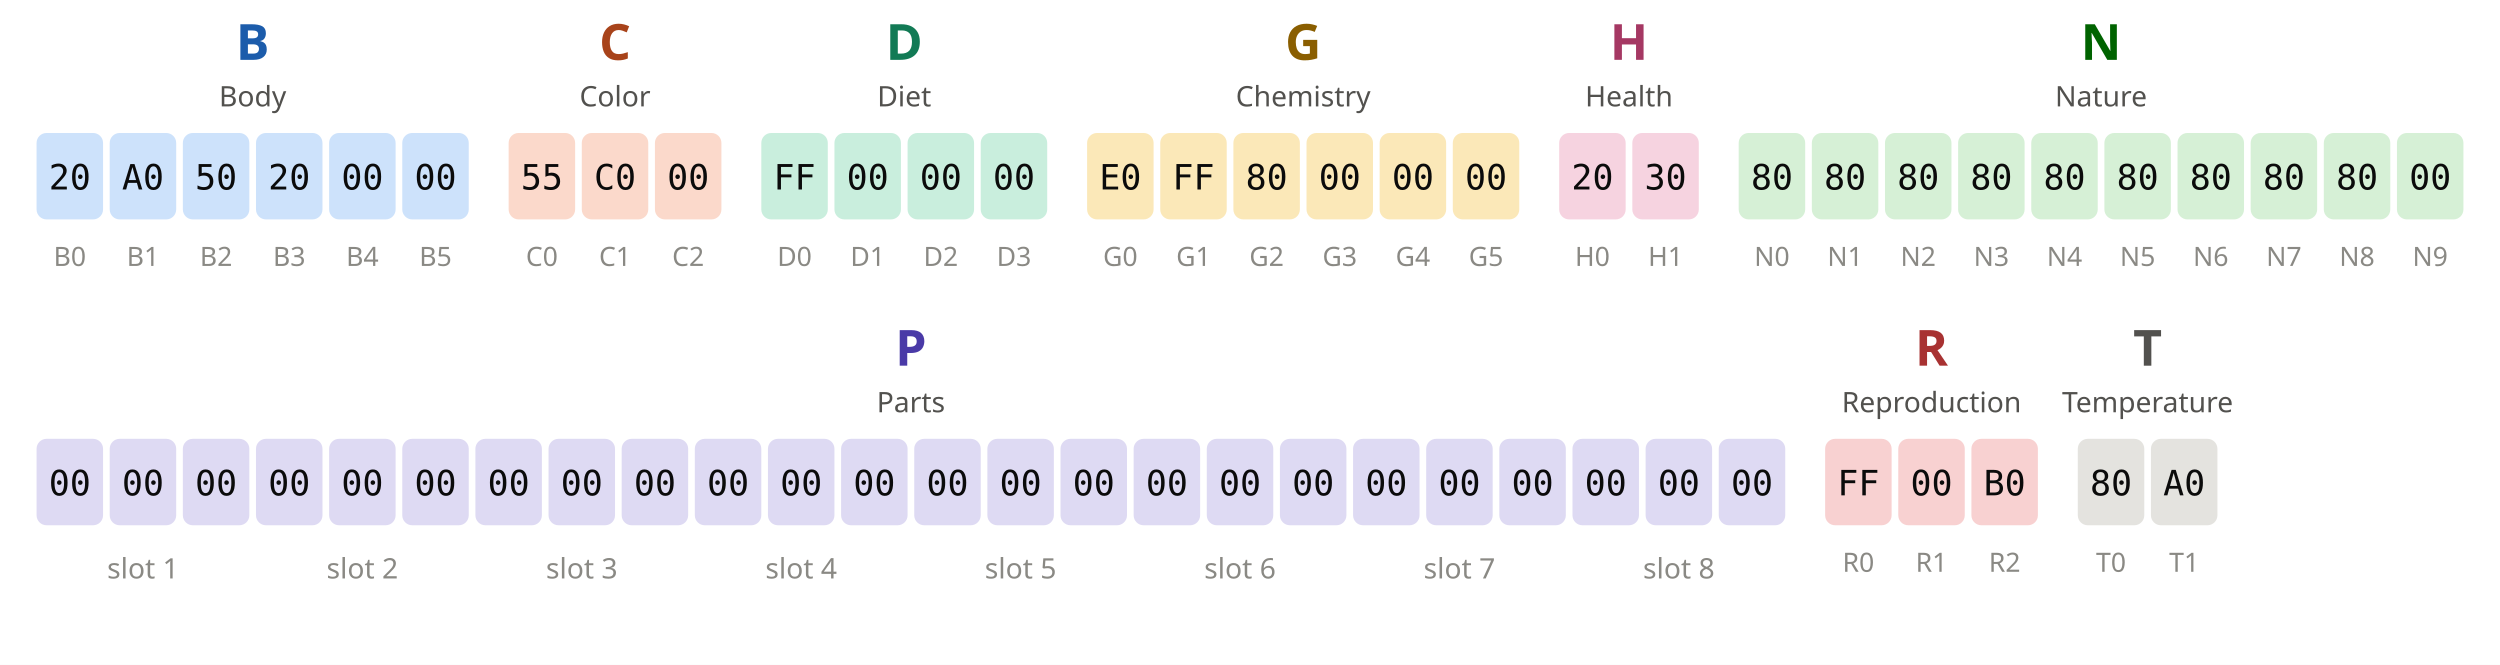
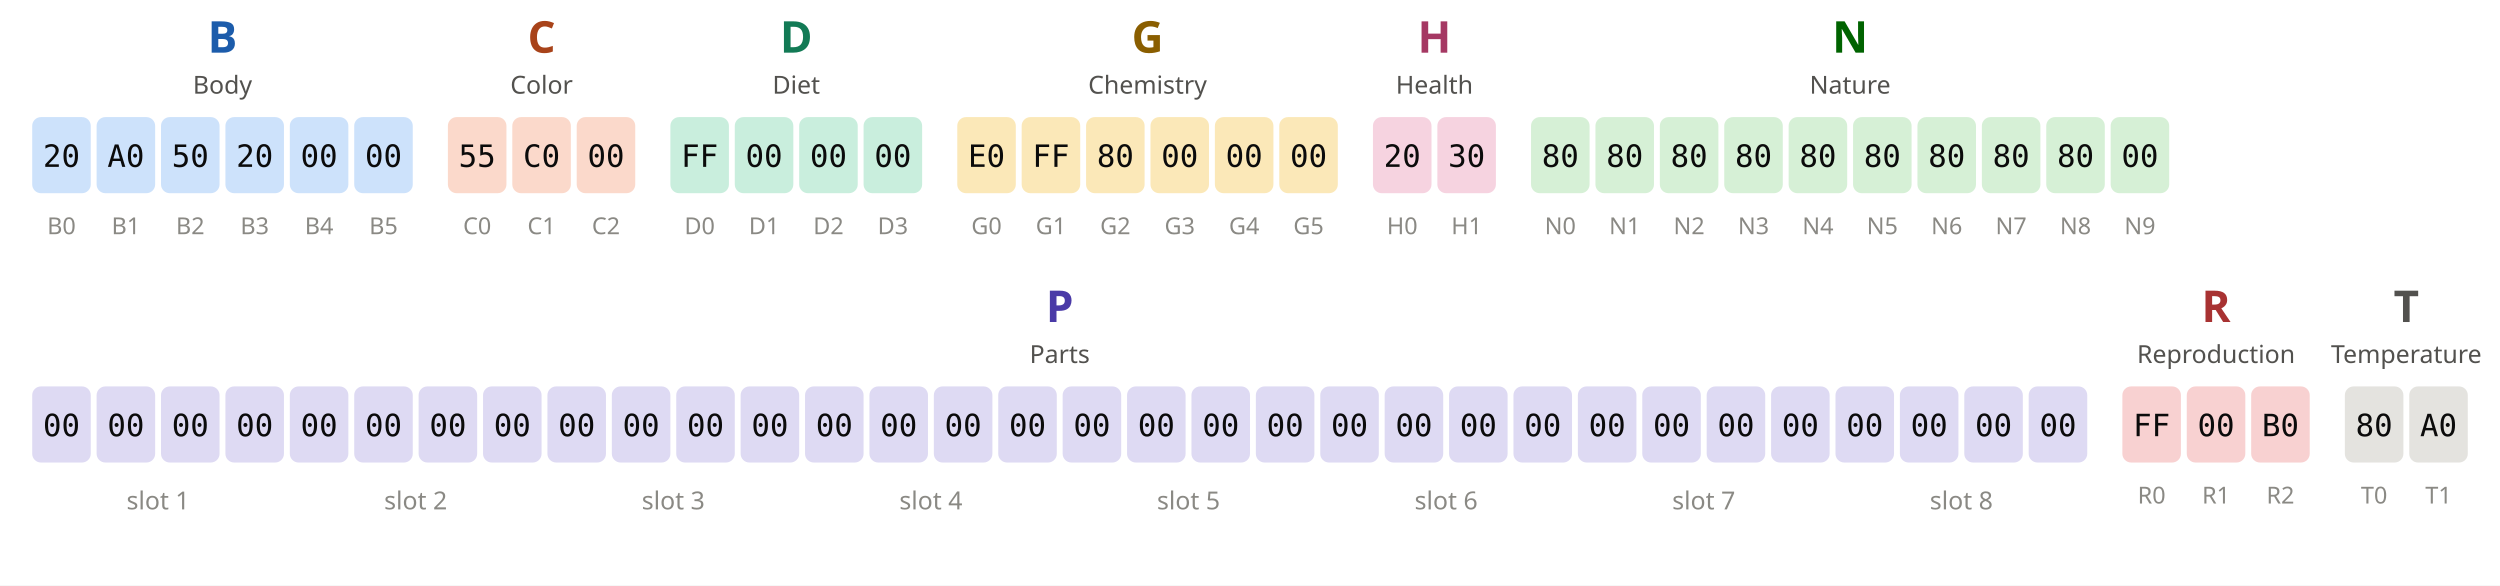
- <svg xmlns="http://www.w3.org/2000/svg" viewBox="0 0 752 200" width="752" height="200" font-family="Noto Sans, DejaVu Sans, Liberation Sans, sans-serif">
-   <rect width="752" height="200" fill="white" />
+ <svg xmlns="http://www.w3.org/2000/svg" viewBox="0 0 854 200" width="854" height="200" font-family="Noto Sans, DejaVu Sans, Liberation Sans, sans-serif">
+   <rect width="854" height="200" fill="white" />
  <text x="76.0" y="18" font-size="15" fill="#1c5cab" text-anchor="middle" font-weight="bold">B</text>
  <text x="76.0" y="32" font-size="8.5" fill="#52514e" text-anchor="middle" font-weight="normal">Body</text>
  <rect x="11" y="40" width="20" height="26" rx="3" fill="#cde2fb" />
  <text x="21.0" y="57" font-size="10.5" fill="#0b0b0b" text-anchor="middle" font-weight="normal" font-family="Ubuntu Mono, DejaVu Sans Mono, monospace">20</text>
  <text x="21.0" y="80" font-size="8" fill="#8a8984" text-anchor="middle" font-weight="normal">B0</text>
  <rect x="33" y="40" width="20" height="26" rx="3" fill="#cde2fb" />
  <text x="43.0" y="57" font-size="10.5" fill="#0b0b0b" text-anchor="middle" font-weight="normal" font-family="Ubuntu Mono, DejaVu Sans Mono, monospace">A0</text>
  <text x="43.0" y="80" font-size="8" fill="#8a8984" text-anchor="middle" font-weight="normal">B1</text>
  <rect x="55" y="40" width="20" height="26" rx="3" fill="#cde2fb" />
  <text x="65.0" y="57" font-size="10.5" fill="#0b0b0b" text-anchor="middle" font-weight="normal" font-family="Ubuntu Mono, DejaVu Sans Mono, monospace">50</text>
  <text x="65.0" y="80" font-size="8" fill="#8a8984" text-anchor="middle" font-weight="normal">B2</text>
  <rect x="77" y="40" width="20" height="26" rx="3" fill="#cde2fb" />
  <text x="87.0" y="57" font-size="10.5" fill="#0b0b0b" text-anchor="middle" font-weight="normal" font-family="Ubuntu Mono, DejaVu Sans Mono, monospace">20</text>
  <text x="87.0" y="80" font-size="8" fill="#8a8984" text-anchor="middle" font-weight="normal">B3</text>
  <rect x="99" y="40" width="20" height="26" rx="3" fill="#cde2fb" />
  <text x="109.0" y="57" font-size="10.5" fill="#0b0b0b" text-anchor="middle" font-weight="normal" font-family="Ubuntu Mono, DejaVu Sans Mono, monospace">00</text>
  <text x="109.0" y="80" font-size="8" fill="#8a8984" text-anchor="middle" font-weight="normal">B4</text>
  <rect x="121" y="40" width="20" height="26" rx="3" fill="#cde2fb" />
  <text x="131.0" y="57" font-size="10.5" fill="#0b0b0b" text-anchor="middle" font-weight="normal" font-family="Ubuntu Mono, DejaVu Sans Mono, monospace">00</text>
  <text x="131.0" y="80" font-size="8" fill="#8a8984" text-anchor="middle" font-weight="normal">B5</text>
  <text x="185.0" y="18" font-size="15" fill="#a8431a" text-anchor="middle" font-weight="bold">C</text>
  <text x="185.0" y="32" font-size="8.5" fill="#52514e" text-anchor="middle" font-weight="normal">Color</text>
  <rect x="153" y="40" width="20" height="26" rx="3" fill="#fbd9cb" />
  <text x="163.0" y="57" font-size="10.5" fill="#0b0b0b" text-anchor="middle" font-weight="normal" font-family="Ubuntu Mono, DejaVu Sans Mono, monospace">55</text>
  <text x="163.0" y="80" font-size="8" fill="#8a8984" text-anchor="middle" font-weight="normal">C0</text>
  <rect x="175" y="40" width="20" height="26" rx="3" fill="#fbd9cb" />
  <text x="185.0" y="57" font-size="10.5" fill="#0b0b0b" text-anchor="middle" font-weight="normal" font-family="Ubuntu Mono, DejaVu Sans Mono, monospace">C0</text>
  <text x="185.0" y="80" font-size="8" fill="#8a8984" text-anchor="middle" font-weight="normal">C1</text>
  <rect x="197" y="40" width="20" height="26" rx="3" fill="#fbd9cb" />
  <text x="207.0" y="57" font-size="10.5" fill="#0b0b0b" text-anchor="middle" font-weight="normal" font-family="Ubuntu Mono, DejaVu Sans Mono, monospace">00</text>
  <text x="207.0" y="80" font-size="8" fill="#8a8984" text-anchor="middle" font-weight="normal">C2</text>
  <text x="272.0" y="18" font-size="15" fill="#127a55" text-anchor="middle" font-weight="bold">D</text>
  <text x="272.0" y="32" font-size="8.5" fill="#52514e" text-anchor="middle" font-weight="normal">Diet</text>
  <rect x="229" y="40" width="20" height="26" rx="3" fill="#c9eedd" />
  <text x="239.0" y="57" font-size="10.5" fill="#0b0b0b" text-anchor="middle" font-weight="normal" font-family="Ubuntu Mono, DejaVu Sans Mono, monospace">FF</text>
  <text x="239.0" y="80" font-size="8" fill="#8a8984" text-anchor="middle" font-weight="normal">D0</text>
  <rect x="251" y="40" width="20" height="26" rx="3" fill="#c9eedd" />
  <text x="261.0" y="57" font-size="10.5" fill="#0b0b0b" text-anchor="middle" font-weight="normal" font-family="Ubuntu Mono, DejaVu Sans Mono, monospace">00</text>
  <text x="261.0" y="80" font-size="8" fill="#8a8984" text-anchor="middle" font-weight="normal">D1</text>
  <rect x="273" y="40" width="20" height="26" rx="3" fill="#c9eedd" />
  <text x="283.0" y="57" font-size="10.5" fill="#0b0b0b" text-anchor="middle" font-weight="normal" font-family="Ubuntu Mono, DejaVu Sans Mono, monospace">00</text>
  <text x="283.0" y="80" font-size="8" fill="#8a8984" text-anchor="middle" font-weight="normal">D2</text>
  <rect x="295" y="40" width="20" height="26" rx="3" fill="#c9eedd" />
  <text x="305.0" y="57" font-size="10.5" fill="#0b0b0b" text-anchor="middle" font-weight="normal" font-family="Ubuntu Mono, DejaVu Sans Mono, monospace">00</text>
  <text x="305.0" y="80" font-size="8" fill="#8a8984" text-anchor="middle" font-weight="normal">D3</text>
  <text x="392.0" y="18" font-size="15" fill="#8a5e00" text-anchor="middle" font-weight="bold">G</text>
  <text x="392.0" y="32" font-size="8.5" fill="#52514e" text-anchor="middle" font-weight="normal">Chemistry</text>
  <rect x="327" y="40" width="20" height="26" rx="3" fill="#fbe8b8" />
  <text x="337.0" y="57" font-size="10.5" fill="#0b0b0b" text-anchor="middle" font-weight="normal" font-family="Ubuntu Mono, DejaVu Sans Mono, monospace">E0</text>
  <text x="337.0" y="80" font-size="8" fill="#8a8984" text-anchor="middle" font-weight="normal">G0</text>
  <rect x="349" y="40" width="20" height="26" rx="3" fill="#fbe8b8" />
  <text x="359.0" y="57" font-size="10.5" fill="#0b0b0b" text-anchor="middle" font-weight="normal" font-family="Ubuntu Mono, DejaVu Sans Mono, monospace">FF</text>
  <text x="359.0" y="80" font-size="8" fill="#8a8984" text-anchor="middle" font-weight="normal">G1</text>
  <rect x="371" y="40" width="20" height="26" rx="3" fill="#fbe8b8" />
  <text x="381.0" y="57" font-size="10.5" fill="#0b0b0b" text-anchor="middle" font-weight="normal" font-family="Ubuntu Mono, DejaVu Sans Mono, monospace">80</text>
  <text x="381.0" y="80" font-size="8" fill="#8a8984" text-anchor="middle" font-weight="normal">G2</text>
  <rect x="393" y="40" width="20" height="26" rx="3" fill="#fbe8b8" />
  <text x="403.0" y="57" font-size="10.5" fill="#0b0b0b" text-anchor="middle" font-weight="normal" font-family="Ubuntu Mono, DejaVu Sans Mono, monospace">00</text>
  <text x="403.0" y="80" font-size="8" fill="#8a8984" text-anchor="middle" font-weight="normal">G3</text>
  <rect x="415" y="40" width="20" height="26" rx="3" fill="#fbe8b8" />
  <text x="425.0" y="57" font-size="10.5" fill="#0b0b0b" text-anchor="middle" font-weight="normal" font-family="Ubuntu Mono, DejaVu Sans Mono, monospace">00</text>
  <text x="425.0" y="80" font-size="8" fill="#8a8984" text-anchor="middle" font-weight="normal">G4</text>
  <rect x="437" y="40" width="20" height="26" rx="3" fill="#fbe8b8" />
  <text x="447.0" y="57" font-size="10.5" fill="#0b0b0b" text-anchor="middle" font-weight="normal" font-family="Ubuntu Mono, DejaVu Sans Mono, monospace">00</text>
  <text x="447.0" y="80" font-size="8" fill="#8a8984" text-anchor="middle" font-weight="normal">G5</text>
  <text x="490.0" y="18" font-size="15" fill="#a53863" text-anchor="middle" font-weight="bold">H</text>
  <text x="490.0" y="32" font-size="8.5" fill="#52514e" text-anchor="middle" font-weight="normal">Health</text>
  <rect x="469" y="40" width="20" height="26" rx="3" fill="#f6d3e0" />
  <text x="479.0" y="57" font-size="10.5" fill="#0b0b0b" text-anchor="middle" font-weight="normal" font-family="Ubuntu Mono, DejaVu Sans Mono, monospace">20</text>
  <text x="479.0" y="80" font-size="8" fill="#8a8984" text-anchor="middle" font-weight="normal">H0</text>
  <rect x="491" y="40" width="20" height="26" rx="3" fill="#f6d3e0" />
  <text x="501.0" y="57" font-size="10.5" fill="#0b0b0b" text-anchor="middle" font-weight="normal" font-family="Ubuntu Mono, DejaVu Sans Mono, monospace">30</text>
  <text x="501.0" y="80" font-size="8" fill="#8a8984" text-anchor="middle" font-weight="normal">H1</text>
  <text x="632.0" y="18" font-size="15" fill="#006300" text-anchor="middle" font-weight="bold">N</text>
  <text x="632.0" y="32" font-size="8.5" fill="#52514e" text-anchor="middle" font-weight="normal">Nature</text>
  <rect x="523" y="40" width="20" height="26" rx="3" fill="#d6f0d6" />
  <text x="533.0" y="57" font-size="10.5" fill="#0b0b0b" text-anchor="middle" font-weight="normal" font-family="Ubuntu Mono, DejaVu Sans Mono, monospace">80</text>
  <text x="533.0" y="80" font-size="8" fill="#8a8984" text-anchor="middle" font-weight="normal">N0</text>
  <rect x="545" y="40" width="20" height="26" rx="3" fill="#d6f0d6" />
  <text x="555.0" y="57" font-size="10.5" fill="#0b0b0b" text-anchor="middle" font-weight="normal" font-family="Ubuntu Mono, DejaVu Sans Mono, monospace">80</text>
  <text x="555.0" y="80" font-size="8" fill="#8a8984" text-anchor="middle" font-weight="normal">N1</text>
  <rect x="567" y="40" width="20" height="26" rx="3" fill="#d6f0d6" />
  <text x="577.0" y="57" font-size="10.5" fill="#0b0b0b" text-anchor="middle" font-weight="normal" font-family="Ubuntu Mono, DejaVu Sans Mono, monospace">80</text>
  <text x="577.0" y="80" font-size="8" fill="#8a8984" text-anchor="middle" font-weight="normal">N2</text>
  <rect x="589" y="40" width="20" height="26" rx="3" fill="#d6f0d6" />
  <text x="599.0" y="57" font-size="10.5" fill="#0b0b0b" text-anchor="middle" font-weight="normal" font-family="Ubuntu Mono, DejaVu Sans Mono, monospace">80</text>
  <text x="599.0" y="80" font-size="8" fill="#8a8984" text-anchor="middle" font-weight="normal">N3</text>
  <rect x="611" y="40" width="20" height="26" rx="3" fill="#d6f0d6" />
  <text x="621.0" y="57" font-size="10.5" fill="#0b0b0b" text-anchor="middle" font-weight="normal" font-family="Ubuntu Mono, DejaVu Sans Mono, monospace">80</text>
  <text x="621.0" y="80" font-size="8" fill="#8a8984" text-anchor="middle" font-weight="normal">N4</text>
  <rect x="633" y="40" width="20" height="26" rx="3" fill="#d6f0d6" />
  <text x="643.0" y="57" font-size="10.5" fill="#0b0b0b" text-anchor="middle" font-weight="normal" font-family="Ubuntu Mono, DejaVu Sans Mono, monospace">80</text>
  <text x="643.0" y="80" font-size="8" fill="#8a8984" text-anchor="middle" font-weight="normal">N5</text>
  <rect x="655" y="40" width="20" height="26" rx="3" fill="#d6f0d6" />
  <text x="665.0" y="57" font-size="10.5" fill="#0b0b0b" text-anchor="middle" font-weight="normal" font-family="Ubuntu Mono, DejaVu Sans Mono, monospace">80</text>
  <text x="665.0" y="80" font-size="8" fill="#8a8984" text-anchor="middle" font-weight="normal">N6</text>
  <rect x="677" y="40" width="20" height="26" rx="3" fill="#d6f0d6" />
  <text x="687.0" y="57" font-size="10.5" fill="#0b0b0b" text-anchor="middle" font-weight="normal" font-family="Ubuntu Mono, DejaVu Sans Mono, monospace">80</text>
  <text x="687.0" y="80" font-size="8" fill="#8a8984" text-anchor="middle" font-weight="normal">N7</text>
  <rect x="699" y="40" width="20" height="26" rx="3" fill="#d6f0d6" />
  <text x="709.0" y="57" font-size="10.5" fill="#0b0b0b" text-anchor="middle" font-weight="normal" font-family="Ubuntu Mono, DejaVu Sans Mono, monospace">80</text>
  <text x="709.0" y="80" font-size="8" fill="#8a8984" text-anchor="middle" font-weight="normal">N8</text>
  <rect x="721" y="40" width="20" height="26" rx="3" fill="#d6f0d6" />
  <text x="731.0" y="57" font-size="10.5" fill="#0b0b0b" text-anchor="middle" font-weight="normal" font-family="Ubuntu Mono, DejaVu Sans Mono, monospace">00</text>
  <text x="731.0" y="80" font-size="8" fill="#8a8984" text-anchor="middle" font-weight="normal">N9</text>
-   <text x="274.0" y="110" font-size="15" fill="#4a3aa7" text-anchor="middle" font-weight="bold">P</text>
-   <text x="274.0" y="124" font-size="8.5" fill="#52514e" text-anchor="middle" font-weight="normal">Parts</text>
+   <text x="362.0" y="110" font-size="15" fill="#4a3aa7" text-anchor="middle" font-weight="bold">P</text>
+   <text x="362.0" y="124" font-size="8.5" fill="#52514e" text-anchor="middle" font-weight="normal">Parts</text>
  <rect x="11" y="132" width="20" height="26" rx="3" fill="#dedaf3" />
  <text x="21.0" y="149" font-size="10.5" fill="#0b0b0b" text-anchor="middle" font-weight="normal" font-family="Ubuntu Mono, DejaVu Sans Mono, monospace">00</text>
-   <text x="43.0" y="174" font-size="8.5" fill="#8a8984" text-anchor="middle" font-weight="normal">slot 1</text>
+   <text x="54" y="174" font-size="8.5" fill="#8a8984" text-anchor="middle" font-weight="normal">slot 1</text>
  <rect x="33" y="132" width="20" height="26" rx="3" fill="#dedaf3" />
  <text x="43.0" y="149" font-size="10.5" fill="#0b0b0b" text-anchor="middle" font-weight="normal" font-family="Ubuntu Mono, DejaVu Sans Mono, monospace">00</text>
  <rect x="55" y="132" width="20" height="26" rx="3" fill="#dedaf3" />
  <text x="65.0" y="149" font-size="10.5" fill="#0b0b0b" text-anchor="middle" font-weight="normal" font-family="Ubuntu Mono, DejaVu Sans Mono, monospace">00</text>
  <rect x="77" y="132" width="20" height="26" rx="3" fill="#dedaf3" />
  <text x="87.0" y="149" font-size="10.5" fill="#0b0b0b" text-anchor="middle" font-weight="normal" font-family="Ubuntu Mono, DejaVu Sans Mono, monospace">00</text>
-   <text x="109.0" y="174" font-size="8.5" fill="#8a8984" text-anchor="middle" font-weight="normal">slot 2</text>
  <rect x="99" y="132" width="20" height="26" rx="3" fill="#dedaf3" />
  <text x="109.0" y="149" font-size="10.5" fill="#0b0b0b" text-anchor="middle" font-weight="normal" font-family="Ubuntu Mono, DejaVu Sans Mono, monospace">00</text>
+   <text x="142" y="174" font-size="8.5" fill="#8a8984" text-anchor="middle" font-weight="normal">slot 2</text>
  <rect x="121" y="132" width="20" height="26" rx="3" fill="#dedaf3" />
  <text x="131.0" y="149" font-size="10.5" fill="#0b0b0b" text-anchor="middle" font-weight="normal" font-family="Ubuntu Mono, DejaVu Sans Mono, monospace">00</text>
  <rect x="143" y="132" width="20" height="26" rx="3" fill="#dedaf3" />
  <text x="153.0" y="149" font-size="10.5" fill="#0b0b0b" text-anchor="middle" font-weight="normal" font-family="Ubuntu Mono, DejaVu Sans Mono, monospace">00</text>
-   <text x="175.0" y="174" font-size="8.5" fill="#8a8984" text-anchor="middle" font-weight="normal">slot 3</text>
  <rect x="165" y="132" width="20" height="26" rx="3" fill="#dedaf3" />
  <text x="175.0" y="149" font-size="10.5" fill="#0b0b0b" text-anchor="middle" font-weight="normal" font-family="Ubuntu Mono, DejaVu Sans Mono, monospace">00</text>
  <rect x="187" y="132" width="20" height="26" rx="3" fill="#dedaf3" />
  <text x="197.0" y="149" font-size="10.5" fill="#0b0b0b" text-anchor="middle" font-weight="normal" font-family="Ubuntu Mono, DejaVu Sans Mono, monospace">00</text>
+   <text x="230" y="174" font-size="8.5" fill="#8a8984" text-anchor="middle" font-weight="normal">slot 3</text>
  <rect x="209" y="132" width="20" height="26" rx="3" fill="#dedaf3" />
  <text x="219.0" y="149" font-size="10.5" fill="#0b0b0b" text-anchor="middle" font-weight="normal" font-family="Ubuntu Mono, DejaVu Sans Mono, monospace">00</text>
-   <text x="241.0" y="174" font-size="8.5" fill="#8a8984" text-anchor="middle" font-weight="normal">slot 4</text>
  <rect x="231" y="132" width="20" height="26" rx="3" fill="#dedaf3" />
  <text x="241.0" y="149" font-size="10.5" fill="#0b0b0b" text-anchor="middle" font-weight="normal" font-family="Ubuntu Mono, DejaVu Sans Mono, monospace">00</text>
  <rect x="253" y="132" width="20" height="26" rx="3" fill="#dedaf3" />
  <text x="263.0" y="149" font-size="10.5" fill="#0b0b0b" text-anchor="middle" font-weight="normal" font-family="Ubuntu Mono, DejaVu Sans Mono, monospace">00</text>
  <rect x="275" y="132" width="20" height="26" rx="3" fill="#dedaf3" />
  <text x="285.0" y="149" font-size="10.5" fill="#0b0b0b" text-anchor="middle" font-weight="normal" font-family="Ubuntu Mono, DejaVu Sans Mono, monospace">00</text>
-   <text x="307.0" y="174" font-size="8.5" fill="#8a8984" text-anchor="middle" font-weight="normal">slot 5</text>
+   <text x="318" y="174" font-size="8.5" fill="#8a8984" text-anchor="middle" font-weight="normal">slot 4</text>
  <rect x="297" y="132" width="20" height="26" rx="3" fill="#dedaf3" />
  <text x="307.0" y="149" font-size="10.5" fill="#0b0b0b" text-anchor="middle" font-weight="normal" font-family="Ubuntu Mono, DejaVu Sans Mono, monospace">00</text>
  <rect x="319" y="132" width="20" height="26" rx="3" fill="#dedaf3" />
  <text x="329.0" y="149" font-size="10.5" fill="#0b0b0b" text-anchor="middle" font-weight="normal" font-family="Ubuntu Mono, DejaVu Sans Mono, monospace">00</text>
  <rect x="341" y="132" width="20" height="26" rx="3" fill="#dedaf3" />
  <text x="351.0" y="149" font-size="10.5" fill="#0b0b0b" text-anchor="middle" font-weight="normal" font-family="Ubuntu Mono, DejaVu Sans Mono, monospace">00</text>
-   <text x="373.0" y="174" font-size="8.5" fill="#8a8984" text-anchor="middle" font-weight="normal">slot 6</text>
  <rect x="363" y="132" width="20" height="26" rx="3" fill="#dedaf3" />
  <text x="373.0" y="149" font-size="10.5" fill="#0b0b0b" text-anchor="middle" font-weight="normal" font-family="Ubuntu Mono, DejaVu Sans Mono, monospace">00</text>
+   <text x="406" y="174" font-size="8.5" fill="#8a8984" text-anchor="middle" font-weight="normal">slot 5</text>
  <rect x="385" y="132" width="20" height="26" rx="3" fill="#dedaf3" />
  <text x="395.0" y="149" font-size="10.5" fill="#0b0b0b" text-anchor="middle" font-weight="normal" font-family="Ubuntu Mono, DejaVu Sans Mono, monospace">00</text>
  <rect x="407" y="132" width="20" height="26" rx="3" fill="#dedaf3" />
  <text x="417.0" y="149" font-size="10.5" fill="#0b0b0b" text-anchor="middle" font-weight="normal" font-family="Ubuntu Mono, DejaVu Sans Mono, monospace">00</text>
-   <text x="439.0" y="174" font-size="8.5" fill="#8a8984" text-anchor="middle" font-weight="normal">slot 7</text>
  <rect x="429" y="132" width="20" height="26" rx="3" fill="#dedaf3" />
  <text x="439.0" y="149" font-size="10.5" fill="#0b0b0b" text-anchor="middle" font-weight="normal" font-family="Ubuntu Mono, DejaVu Sans Mono, monospace">00</text>
  <rect x="451" y="132" width="20" height="26" rx="3" fill="#dedaf3" />
  <text x="461.0" y="149" font-size="10.5" fill="#0b0b0b" text-anchor="middle" font-weight="normal" font-family="Ubuntu Mono, DejaVu Sans Mono, monospace">00</text>
+   <text x="494" y="174" font-size="8.5" fill="#8a8984" text-anchor="middle" font-weight="normal">slot 6</text>
  <rect x="473" y="132" width="20" height="26" rx="3" fill="#dedaf3" />
  <text x="483.0" y="149" font-size="10.5" fill="#0b0b0b" text-anchor="middle" font-weight="normal" font-family="Ubuntu Mono, DejaVu Sans Mono, monospace">00</text>
-   <text x="505.0" y="174" font-size="8.5" fill="#8a8984" text-anchor="middle" font-weight="normal">slot 8</text>
  <rect x="495" y="132" width="20" height="26" rx="3" fill="#dedaf3" />
  <text x="505.0" y="149" font-size="10.5" fill="#0b0b0b" text-anchor="middle" font-weight="normal" font-family="Ubuntu Mono, DejaVu Sans Mono, monospace">00</text>
  <rect x="517" y="132" width="20" height="26" rx="3" fill="#dedaf3" />
  <text x="527.0" y="149" font-size="10.5" fill="#0b0b0b" text-anchor="middle" font-weight="normal" font-family="Ubuntu Mono, DejaVu Sans Mono, monospace">00</text>
-   <text x="581.0" y="110" font-size="15" fill="#a83232" text-anchor="middle" font-weight="bold">R</text>
-   <text x="581.0" y="124" font-size="8.5" fill="#52514e" text-anchor="middle" font-weight="normal">Reproduction</text>
-   <rect x="549" y="132" width="20" height="26" rx="3" fill="#f8d1d1" />
-   <text x="559.0" y="149" font-size="10.5" fill="#0b0b0b" text-anchor="middle" font-weight="normal" font-family="Ubuntu Mono, DejaVu Sans Mono, monospace">FF</text>
-   <text x="559.0" y="172" font-size="8" fill="#8a8984" text-anchor="middle" font-weight="normal">R0</text>
-   <rect x="571" y="132" width="20" height="26" rx="3" fill="#f8d1d1" />
-   <text x="581.0" y="149" font-size="10.5" fill="#0b0b0b" text-anchor="middle" font-weight="normal" font-family="Ubuntu Mono, DejaVu Sans Mono, monospace">00</text>
-   <text x="581.0" y="172" font-size="8" fill="#8a8984" text-anchor="middle" font-weight="normal">R1</text>
-   <rect x="593" y="132" width="20" height="26" rx="3" fill="#f8d1d1" />
-   <text x="603.0" y="149" font-size="10.5" fill="#0b0b0b" text-anchor="middle" font-weight="normal" font-family="Ubuntu Mono, DejaVu Sans Mono, monospace">B0</text>
-   <text x="603.0" y="172" font-size="8" fill="#8a8984" text-anchor="middle" font-weight="normal">R2</text>
-   <text x="646.0" y="110" font-size="15" fill="#52514e" text-anchor="middle" font-weight="bold">T</text>
-   <text x="646.0" y="124" font-size="8.5" fill="#52514e" text-anchor="middle" font-weight="normal">Temperature</text>
-   <rect x="625" y="132" width="20" height="26" rx="3" fill="#e4e3df" />
-   <text x="635.0" y="149" font-size="10.5" fill="#0b0b0b" text-anchor="middle" font-weight="normal" font-family="Ubuntu Mono, DejaVu Sans Mono, monospace">80</text>
-   <text x="635.0" y="172" font-size="8" fill="#8a8984" text-anchor="middle" font-weight="normal">T0</text>
-   <rect x="647" y="132" width="20" height="26" rx="3" fill="#e4e3df" />
-   <text x="657.0" y="149" font-size="10.5" fill="#0b0b0b" text-anchor="middle" font-weight="normal" font-family="Ubuntu Mono, DejaVu Sans Mono, monospace">A0</text>
-   <text x="657.0" y="172" font-size="8" fill="#8a8984" text-anchor="middle" font-weight="normal">T1</text>
+   <rect x="539" y="132" width="20" height="26" rx="3" fill="#dedaf3" />
+   <text x="549.0" y="149" font-size="10.5" fill="#0b0b0b" text-anchor="middle" font-weight="normal" font-family="Ubuntu Mono, DejaVu Sans Mono, monospace">00</text>
+   <text x="582" y="174" font-size="8.5" fill="#8a8984" text-anchor="middle" font-weight="normal">slot 7</text>
+   <rect x="561" y="132" width="20" height="26" rx="3" fill="#dedaf3" />
+   <text x="571.0" y="149" font-size="10.5" fill="#0b0b0b" text-anchor="middle" font-weight="normal" font-family="Ubuntu Mono, DejaVu Sans Mono, monospace">00</text>
+   <rect x="583" y="132" width="20" height="26" rx="3" fill="#dedaf3" />
+   <text x="593.0" y="149" font-size="10.5" fill="#0b0b0b" text-anchor="middle" font-weight="normal" font-family="Ubuntu Mono, DejaVu Sans Mono, monospace">00</text>
+   <rect x="605" y="132" width="20" height="26" rx="3" fill="#dedaf3" />
+   <text x="615.0" y="149" font-size="10.5" fill="#0b0b0b" text-anchor="middle" font-weight="normal" font-family="Ubuntu Mono, DejaVu Sans Mono, monospace">00</text>
+   <rect x="627" y="132" width="20" height="26" rx="3" fill="#dedaf3" />
+   <text x="637.0" y="149" font-size="10.5" fill="#0b0b0b" text-anchor="middle" font-weight="normal" font-family="Ubuntu Mono, DejaVu Sans Mono, monospace">00</text>
+   <text x="670" y="174" font-size="8.5" fill="#8a8984" text-anchor="middle" font-weight="normal">slot 8</text>
+   <rect x="649" y="132" width="20" height="26" rx="3" fill="#dedaf3" />
+   <text x="659.0" y="149" font-size="10.5" fill="#0b0b0b" text-anchor="middle" font-weight="normal" font-family="Ubuntu Mono, DejaVu Sans Mono, monospace">00</text>
+   <rect x="671" y="132" width="20" height="26" rx="3" fill="#dedaf3" />
+   <text x="681.0" y="149" font-size="10.5" fill="#0b0b0b" text-anchor="middle" font-weight="normal" font-family="Ubuntu Mono, DejaVu Sans Mono, monospace">00</text>
+   <rect x="693" y="132" width="20" height="26" rx="3" fill="#dedaf3" />
+   <text x="703.0" y="149" font-size="10.5" fill="#0b0b0b" text-anchor="middle" font-weight="normal" font-family="Ubuntu Mono, DejaVu Sans Mono, monospace">00</text>
+   <text x="757.0" y="110" font-size="15" fill="#a83232" text-anchor="middle" font-weight="bold">R</text>
+   <text x="757.0" y="124" font-size="8.5" fill="#52514e" text-anchor="middle" font-weight="normal">Reproduction</text>
+   <rect x="725" y="132" width="20" height="26" rx="3" fill="#f8d1d1" />
+   <text x="735.0" y="149" font-size="10.5" fill="#0b0b0b" text-anchor="middle" font-weight="normal" font-family="Ubuntu Mono, DejaVu Sans Mono, monospace">FF</text>
+   <text x="735.0" y="172" font-size="8" fill="#8a8984" text-anchor="middle" font-weight="normal">R0</text>
+   <rect x="747" y="132" width="20" height="26" rx="3" fill="#f8d1d1" />
+   <text x="757.0" y="149" font-size="10.5" fill="#0b0b0b" text-anchor="middle" font-weight="normal" font-family="Ubuntu Mono, DejaVu Sans Mono, monospace">00</text>
+   <text x="757.0" y="172" font-size="8" fill="#8a8984" text-anchor="middle" font-weight="normal">R1</text>
+   <rect x="769" y="132" width="20" height="26" rx="3" fill="#f8d1d1" />
+   <text x="779.0" y="149" font-size="10.5" fill="#0b0b0b" text-anchor="middle" font-weight="normal" font-family="Ubuntu Mono, DejaVu Sans Mono, monospace">B0</text>
+   <text x="779.0" y="172" font-size="8" fill="#8a8984" text-anchor="middle" font-weight="normal">R2</text>
+   <text x="822.0" y="110" font-size="15" fill="#52514e" text-anchor="middle" font-weight="bold">T</text>
+   <text x="822.0" y="124" font-size="8.5" fill="#52514e" text-anchor="middle" font-weight="normal">Temperature</text>
+   <rect x="801" y="132" width="20" height="26" rx="3" fill="#e4e3df" />
+   <text x="811.0" y="149" font-size="10.5" fill="#0b0b0b" text-anchor="middle" font-weight="normal" font-family="Ubuntu Mono, DejaVu Sans Mono, monospace">80</text>
+   <text x="811.0" y="172" font-size="8" fill="#8a8984" text-anchor="middle" font-weight="normal">T0</text>
+   <rect x="823" y="132" width="20" height="26" rx="3" fill="#e4e3df" />
+   <text x="833.0" y="149" font-size="10.5" fill="#0b0b0b" text-anchor="middle" font-weight="normal" font-family="Ubuntu Mono, DejaVu Sans Mono, monospace">A0</text>
+   <text x="833.0" y="172" font-size="8" fill="#8a8984" text-anchor="middle" font-weight="normal">T1</text>
</svg>
